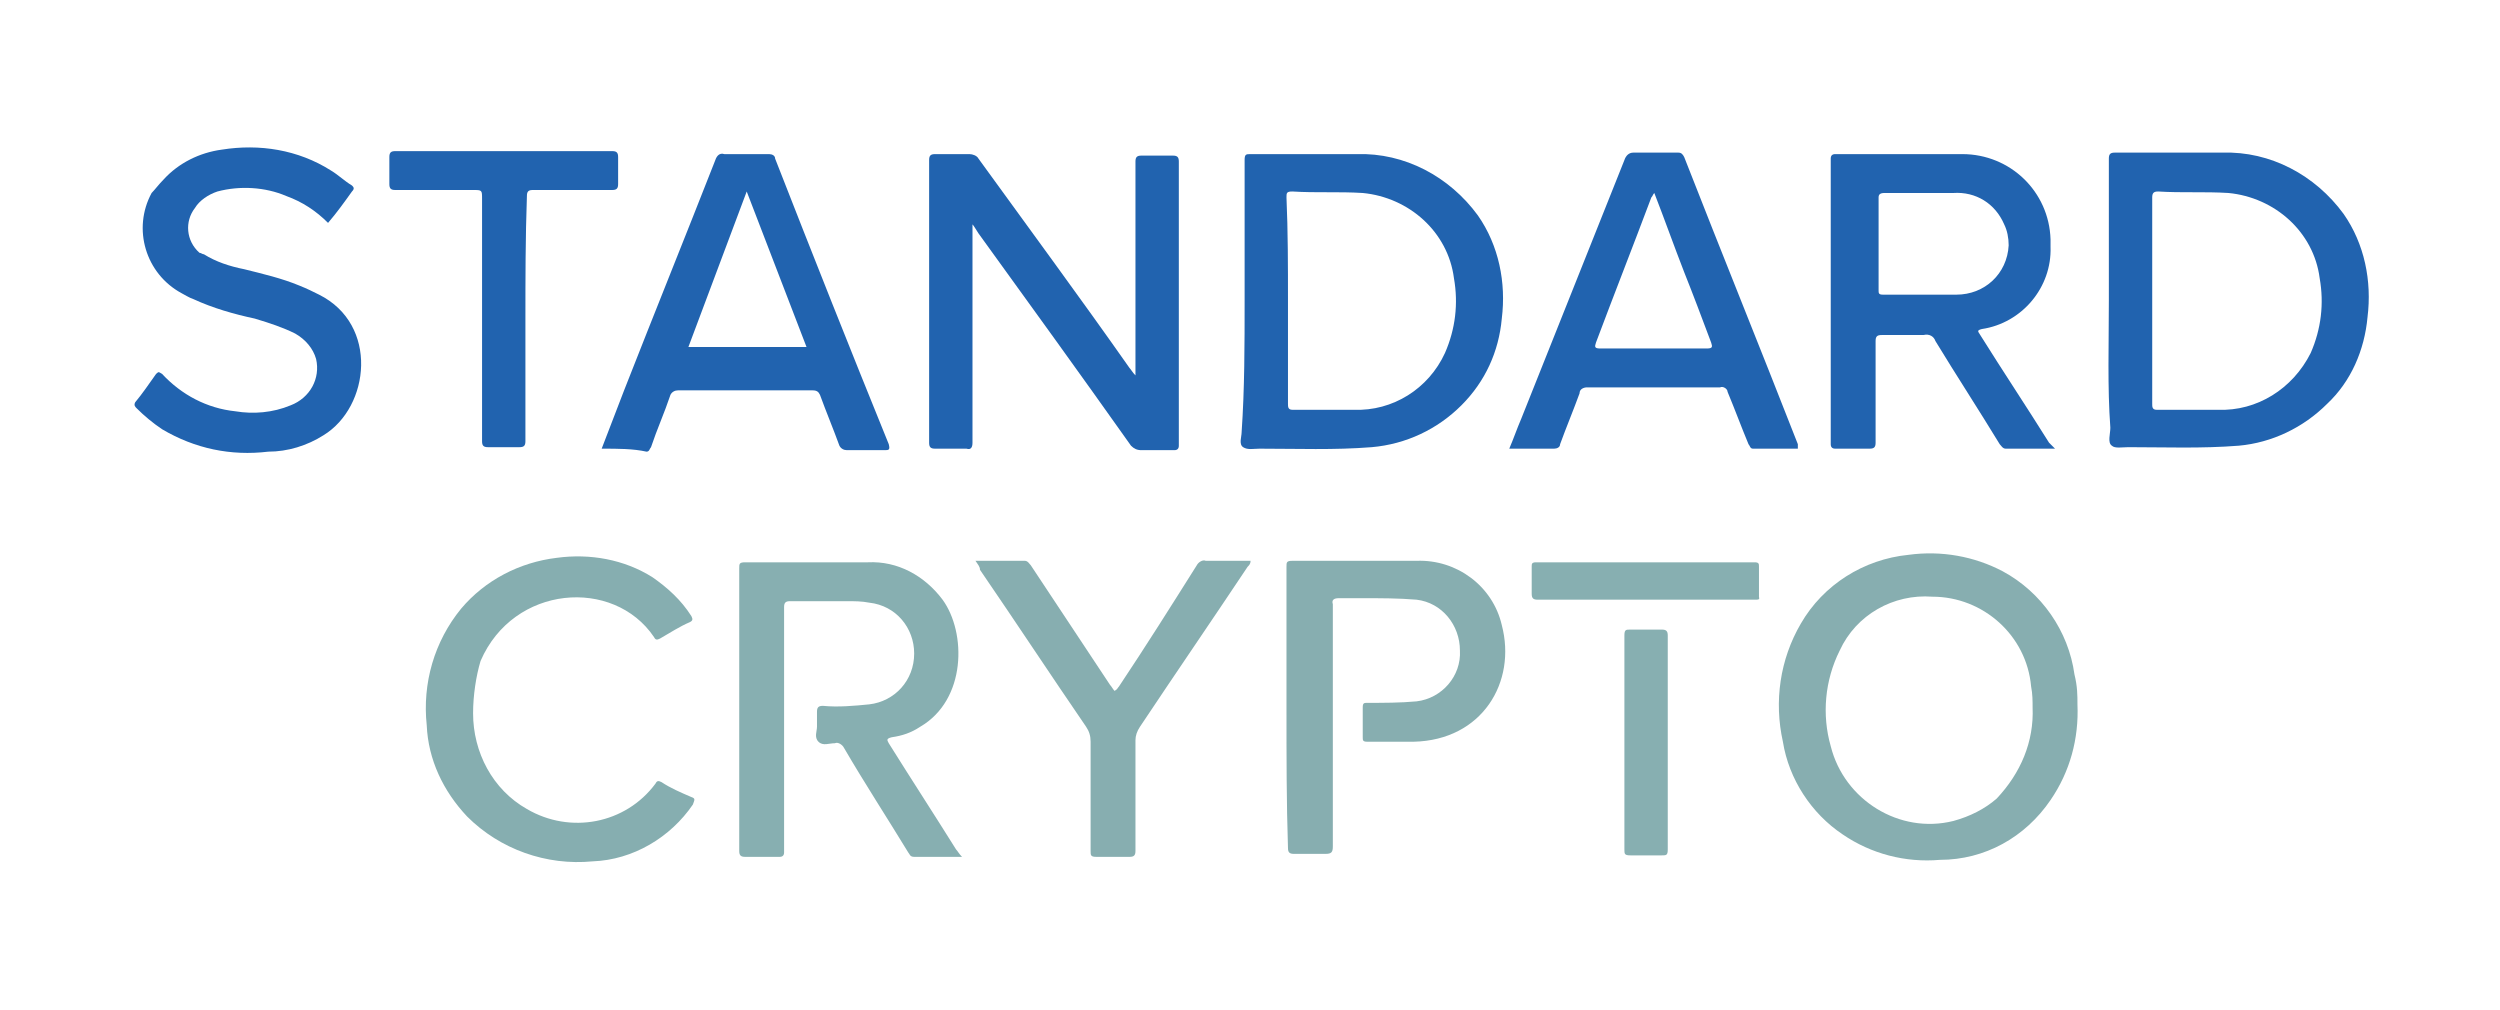
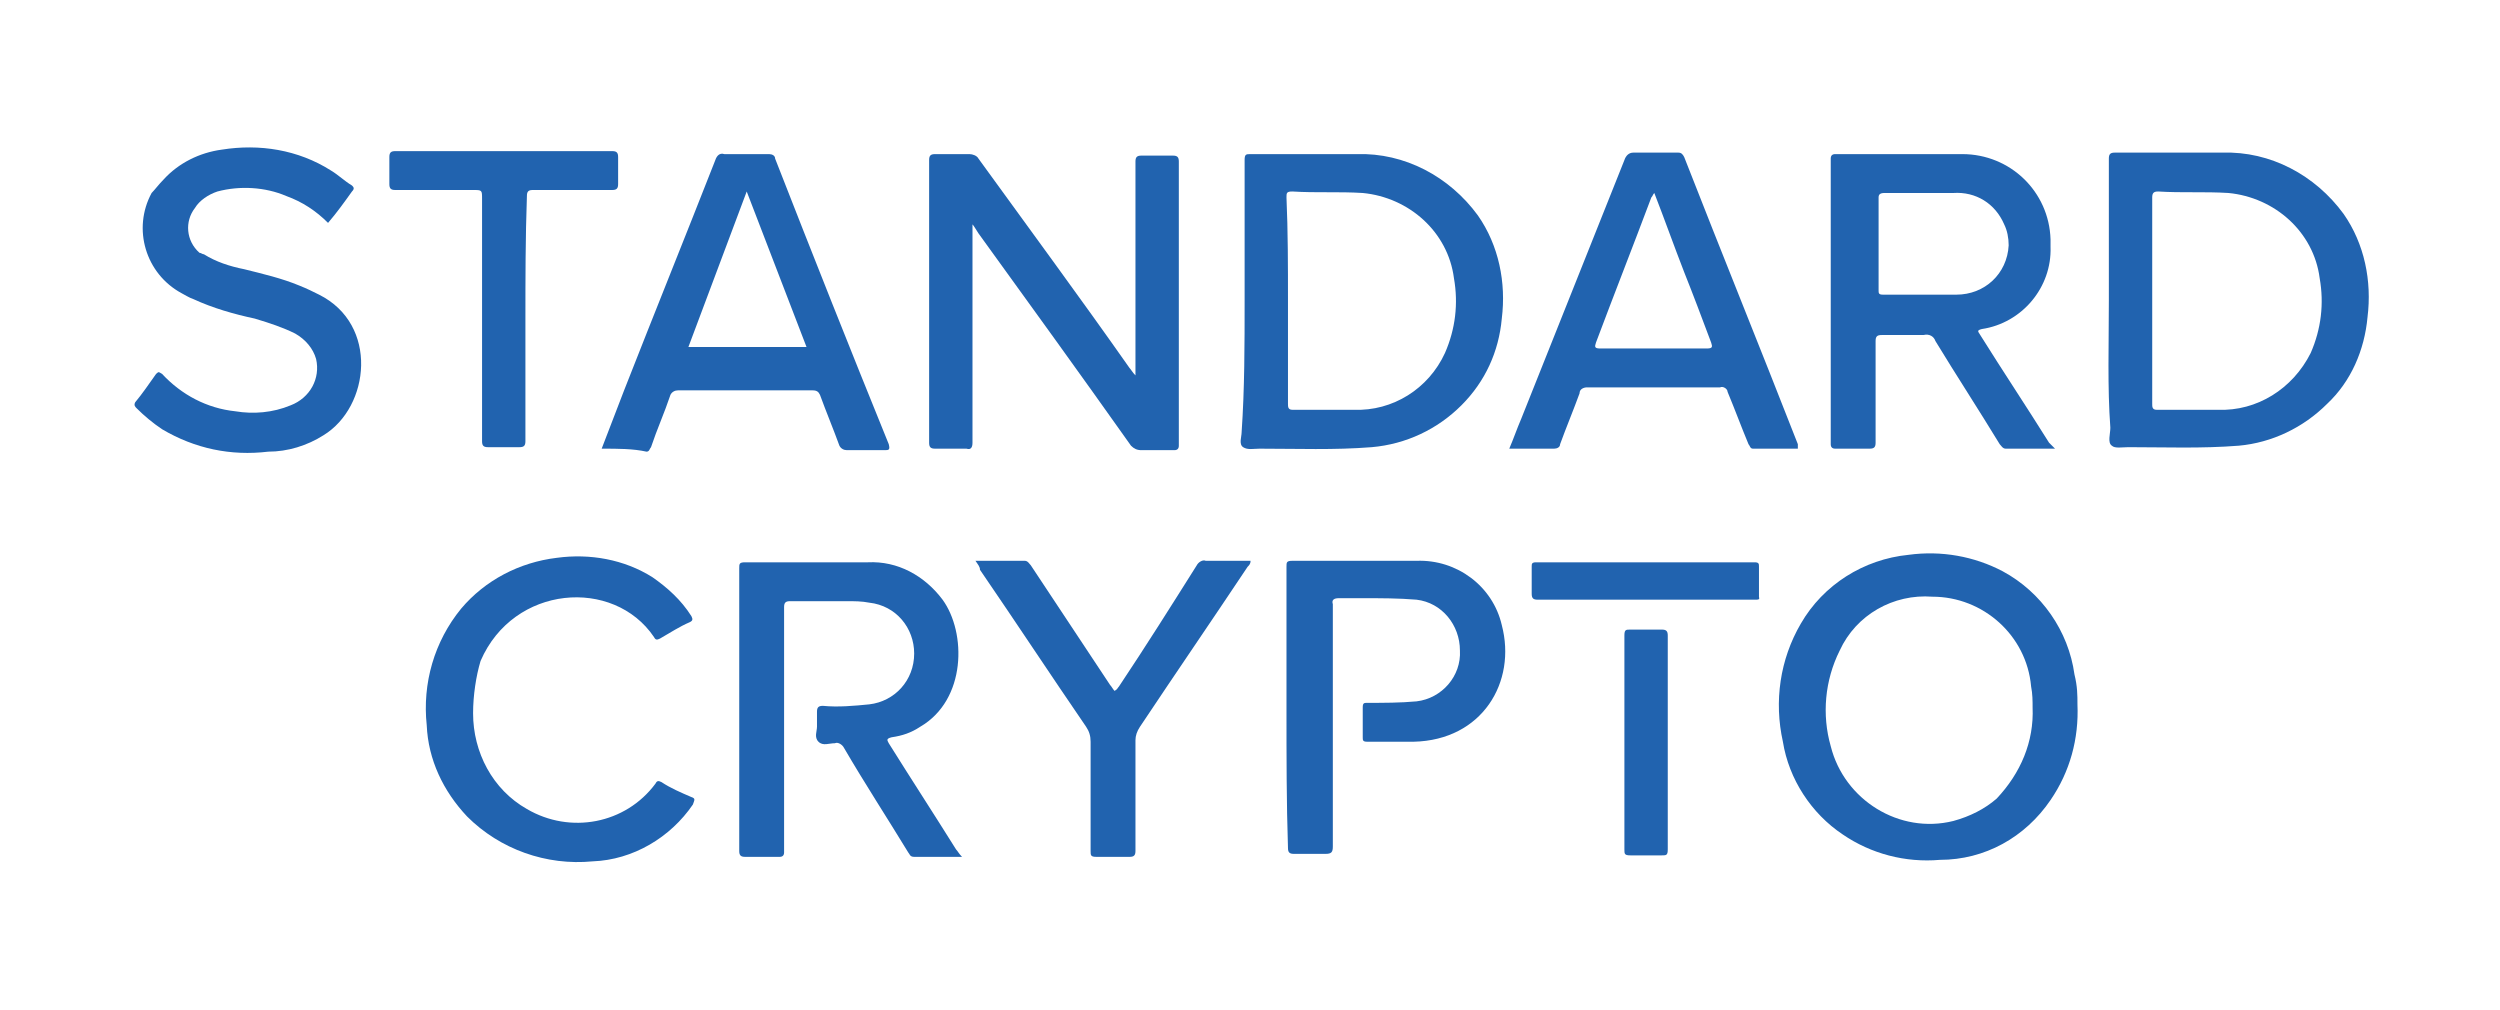
<svg xmlns="http://www.w3.org/2000/svg" version="1.1" id="Group_156" x="0px" y="0px" viewBox="0 0 167.2 67.5" style="enable-background:new 0 0 167.2 67.5;" xml:space="preserve">
  <style type="text/css">
	.st0{display:none;fill:#303030;}
	.st1{fill:#2163AF;}
- 	.st2{fill:#87AEB0;}
- 	.st3{fill:#87AFB1;}
- 	.st4{fill:#86AEB0;}
</style>
  <rect id="Rectangle_133" class="st0" width="167.2" height="67.5" />
  <g id="Group_155" transform="translate(8.94 9.907)">
    <path id="Path_555" class="st1" d="M56.1,5.1v0.5c0,4.7,0,9.4,0,14.1c0,0.3-0.1,0.5-0.4,0.4c-0.7,0-1.4,0-2.1,0   c-0.3,0-0.4-0.1-0.4-0.4c0-2.5,0-4.9,0-7.4c0-3.9,0-7.7,0-11.5c0-0.3,0.1-0.4,0.4-0.4c0.8,0,1.5,0,2.3,0c0.2,0,0.5,0.1,0.6,0.3   c3.4,4.7,6.8,9.3,10.1,14c0.1,0.1,0.2,0.3,0.4,0.5v-0.5c0-4.6,0-9.2,0-13.8c0-0.3,0.1-0.4,0.4-0.4c0.7,0,1.4,0,2.1,0   c0.3,0,0.4,0.1,0.4,0.4c0,5.5,0,11.1,0,16.6c0,0.8,0,1.6,0,2.4c0,0.2-0.1,0.3-0.3,0.3c-0.7,0-1.5,0-2.2,0c-0.3,0-0.5-0.1-0.7-0.3   c-3.4-4.8-6.8-9.5-10.2-14.2C56.3,5.4,56.2,5.2,56.1,5.1L56.1,5.1z" />
-     <path id="Path_556" class="st1" d="M74.3,10.2c0-3.1,0-6.3,0-9.4c0-0.4,0.1-0.4,0.4-0.4c2.4,0,4.8,0,7.1,0c3.2-0.1,6.2,1.5,8.1,4.1   c1.4,2,1.9,4.5,1.6,6.9c-0.2,2.2-1.1,4.2-2.7,5.8c-1.6,1.6-3.7,2.6-6,2.8c-2.5,0.2-5,0.1-7.5,0.1c-0.4,0-0.8,0.1-1.1-0.1   s-0.1-0.7-0.1-1C74.3,16.1,74.3,13.1,74.3,10.2z M77.2,10.2c0,2.3,0,4.6,0,6.9c0,0.2,0,0.4,0.3,0.4c1.4,0,2.7,0,4.1,0   c2.6,0.1,5-1.4,6.1-3.8c0.7-1.6,0.9-3.3,0.6-5c-0.4-3.1-3-5.4-6.1-5.7c-1.6-0.1-3.1,0-4.7-0.1c-0.4,0-0.4,0.1-0.4,0.4   C77.2,5.6,77.2,7.9,77.2,10.2L77.2,10.2z" />
+     <path id="Path_556" class="st1" d="M74.3,10.2c0-3.1,0-6.3,0-9.4c0-0.4,0.1-0.4,0.4-0.4c2.4,0,4.8,0,7.1,0C85,0.3,88,1.9,89.9,4.5   c1.4,2,1.9,4.5,1.6,6.9c-0.2,2.2-1.1,4.2-2.7,5.8s-3.7,2.6-6,2.8c-2.5,0.2-5,0.1-7.5,0.1c-0.4,0-0.8,0.1-1.1-0.1s-0.1-0.7-0.1-1   C74.3,16.1,74.3,13.1,74.3,10.2z M77.2,10.2c0,2.3,0,4.6,0,6.9c0,0.2,0,0.4,0.3,0.4c1.4,0,2.7,0,4.1,0c2.6,0.1,5-1.4,6.1-3.8   c0.7-1.6,0.9-3.3,0.6-5c-0.4-3.1-3-5.4-6.1-5.7c-1.6-0.1-3.1,0-4.7-0.1c-0.4,0-0.4,0.1-0.4,0.4C77.2,5.6,77.2,7.9,77.2,10.2   L77.2,10.2z" />
    <path id="Path_557" class="st1" d="M132.1,10.2c0-3.2,0-6.3,0-9.5c0-0.3,0.1-0.4,0.4-0.4c2.4,0,4.8,0,7.2,0   c3.2-0.1,6.2,1.5,8.1,4.1c1.4,2,1.9,4.5,1.6,6.9c-0.2,2.2-1.1,4.3-2.7,5.8c-1.6,1.6-3.7,2.6-5.9,2.8c-2.5,0.2-5,0.1-7.4,0.1   c-0.4,0-0.9,0.1-1.1-0.1c-0.3-0.2-0.1-0.8-0.1-1.2C132,16,132.1,13.1,132.1,10.2z M135,10.2c0,2.3,0,4.6,0,6.9c0,0.2,0,0.4,0.3,0.4   c1.4,0,2.7,0,4.1,0c2.6,0.1,5-1.4,6.2-3.8c0.7-1.6,0.9-3.3,0.6-5c-0.4-3.1-3-5.4-6.1-5.7c-1.6-0.1-3.1,0-4.7-0.1   c-0.3,0-0.4,0.1-0.4,0.4C135,5.6,135,7.9,135,10.2L135,10.2z" />
-     <path id="Path_558" class="st2" d="M130,37.2c0.1,2.3-0.5,4.5-1.8,6.4c-1.7,2.5-4.4,4-7.4,4c-2.3,0.2-4.6-0.4-6.5-1.7   c-2.1-1.4-3.6-3.7-4-6.2c-0.6-2.7-0.2-5.5,1.2-7.9c1.5-2.6,4.2-4.3,7.2-4.6c2.2-0.3,4.4,0.1,6.3,1.1c2.6,1.4,4.4,4,4.8,6.9   C130,36,130,36.6,130,37.2z M127,37.4c0-0.4,0-0.9-0.1-1.4c-0.3-3.4-3.2-6-6.6-6c-2.6-0.2-5.1,1.2-6.2,3.6c-1,2-1.2,4.3-0.6,6.4   c0.9,3.6,4.6,5.9,8.2,5c1.1-0.3,2.1-0.8,2.9-1.5C126.2,41.8,127.1,39.7,127,37.4L127,37.4z" />
+     <path id="Path_558" class="st1" d="M130,37.2c0.1,2.3-0.5,4.5-1.8,6.4c-1.7,2.5-4.4,4-7.4,4c-2.3,0.2-4.6-0.4-6.5-1.7   c-2.1-1.4-3.6-3.7-4-6.2c-0.6-2.7-0.2-5.5,1.2-7.9c1.5-2.6,4.2-4.3,7.2-4.6c2.2-0.3,4.4,0.1,6.3,1.1c2.6,1.4,4.4,4,4.8,6.9   C130,36,130,36.6,130,37.2z M127,37.4c0-0.4,0-0.9-0.1-1.4c-0.3-3.4-3.2-6-6.6-6c-2.6-0.2-5.1,1.2-6.2,3.6c-1,2-1.2,4.3-0.6,6.4   c0.9,3.6,4.6,5.9,8.2,5c1.1-0.3,2.1-0.8,2.9-1.5C126.2,41.8,127.1,39.7,127,37.4L127,37.4z" />
    <path id="Path_559" class="st1" d="M128.5,20.1c-1.1,0-2.2,0-3.3,0c-0.2,0-0.3-0.2-0.4-0.3c-1.4-2.3-2.9-4.6-4.3-6.9   c-0.1-0.3-0.4-0.5-0.8-0.4c-0.9,0-1.8,0-2.8,0c-0.3,0-0.4,0.1-0.4,0.4c0,2.3,0,4.6,0,6.8c0,0.3-0.1,0.4-0.4,0.4c-0.8,0-1.5,0-2.3,0   c-0.2,0-0.3-0.1-0.3-0.3c0-6.4,0-12.8,0-19.1c0-0.2,0.1-0.3,0.3-0.3c2.8,0,5.7,0,8.5,0c3.2,0,5.8,2.5,5.9,5.7c0,0.2,0,0.4,0,0.5   c0.1,2.7-1.9,5.1-4.6,5.5c-0.4,0.1-0.2,0.2-0.1,0.4c1.5,2.4,3.1,4.8,4.6,7.2L128.5,20.1z M116.7,6.4c0,1,0,2.1,0,3.1   c0,0.2,0,0.3,0.3,0.3c1.6,0,3.3,0,4.9,0c1.9,0,3.4-1.4,3.5-3.3c0-0.5-0.1-1-0.3-1.4c-0.6-1.4-1.9-2.2-3.4-2.1c-1.5,0-3.1,0-4.6,0   c-0.3,0-0.4,0.1-0.4,0.3C116.7,4.3,116.7,5.4,116.7,6.4L116.7,6.4z" />
-     <path id="Path_560" class="st3" d="M55.4,47.4c-1.1,0-2.2,0-3.2,0c-0.3,0-0.3-0.2-0.4-0.3c-1.4-2.3-2.9-4.6-4.3-7   c-0.1-0.2-0.4-0.4-0.6-0.3c-0.4,0-0.8,0.2-1.1-0.1s-0.1-0.7-0.1-1s0-0.7,0-1s0.1-0.4,0.4-0.4c1,0.1,2.1,0,3.1-0.1   c1.7-0.2,3-1.6,3-3.4c0-1.7-1.2-3.2-3-3.4c-0.5-0.1-1-0.1-1.5-0.1c-1.3,0-2.5,0-3.8,0c-0.3,0-0.4,0.1-0.4,0.4c0,0.1,0,0.3,0,0.4   c0,5.3,0,10.7,0,16c0,0.2-0.1,0.3-0.3,0.3c-0.8,0-1.5,0-2.3,0c-0.3,0-0.4-0.1-0.4-0.4c0-1.8,0-3.7,0-5.5c0-4.5,0-8.9,0-13.4   c0-0.3,0-0.4,0.4-0.4c2.7,0,5.5,0,8.2,0c2-0.1,3.8,0.9,5,2.5c1.6,2.2,1.6,6.7-1.5,8.5c-0.6,0.4-1.2,0.6-1.9,0.7   c-0.4,0.1-0.3,0.2-0.2,0.4c1.5,2.4,3,4.7,4.5,7.1C55.1,47,55.2,47.2,55.4,47.4z" />
+     <path id="Path_560" class="st1" d="M55.4,47.4c-1.1,0-2.2,0-3.2,0c-0.3,0-0.3-0.2-0.4-0.3c-1.4-2.3-2.9-4.6-4.3-7   c-0.1-0.2-0.4-0.4-0.6-0.3c-0.4,0-0.8,0.2-1.1-0.1s-0.1-0.7-0.1-1s0-0.7,0-1s0.1-0.4,0.4-0.4c1,0.1,2.1,0,3.1-0.1   c1.7-0.2,3-1.6,3-3.4c0-1.7-1.2-3.2-3-3.4c-0.5-0.1-1-0.1-1.5-0.1c-1.3,0-2.5,0-3.8,0c-0.3,0-0.4,0.1-0.4,0.4c0,0.1,0,0.3,0,0.4   c0,5.3,0,10.7,0,16c0,0.2-0.1,0.3-0.3,0.3c-0.8,0-1.5,0-2.3,0c-0.3,0-0.4-0.1-0.4-0.4c0-1.8,0-3.7,0-5.5c0-4.5,0-8.9,0-13.4   c0-0.3,0-0.4,0.4-0.4c2.7,0,5.5,0,8.2,0c2-0.1,3.8,0.9,5,2.5c1.6,2.2,1.6,6.7-1.5,8.5c-0.6,0.4-1.2,0.6-1.9,0.7   c-0.4,0.1-0.3,0.2-0.2,0.4c1.5,2.4,3,4.7,4.5,7.1C55.1,47,55.2,47.2,55.4,47.4z" />
    <path id="Path_561" class="st1" d="M31.3,20.1c0.5-1.3,1-2.6,1.5-3.9c2-5.1,4.1-10.3,6.1-15.4c0.1-0.3,0.3-0.5,0.6-0.4c1,0,2,0,3,0   c0.2,0,0.4,0.1,0.4,0.3c2.5,6.4,5,12.7,7.6,19.1c0.1,0.4,0,0.4-0.3,0.4c-0.8,0-1.7,0-2.5,0c-0.2,0-0.4-0.1-0.5-0.3   c-0.4-1.1-0.9-2.3-1.3-3.4c-0.1-0.2-0.2-0.3-0.5-0.3c-3,0-6,0-9,0c-0.2,0-0.4,0.1-0.5,0.3c-0.4,1.2-0.9,2.3-1.3,3.5   c-0.1,0.1-0.1,0.3-0.3,0.3C33.4,20.1,32.4,20.1,31.3,20.1z M41,2.9l-3.9,10.4H45L41,2.9z" />
    <path id="Path_562" class="st1" d="M111.3,20.1c-1,0-2,0-3,0c-0.2,0-0.2-0.2-0.3-0.3c-0.5-1.2-0.9-2.3-1.4-3.5   c0-0.2-0.3-0.4-0.5-0.3c-3,0-6,0-8.9,0c-0.2,0-0.5,0.1-0.5,0.4c-0.4,1.1-0.9,2.3-1.3,3.4c0,0.2-0.2,0.3-0.4,0.3c-1,0-1.9,0-3,0   c0.3-0.7,0.5-1.3,0.8-2c2.3-5.8,4.6-11.5,6.9-17.3c0.1-0.3,0.3-0.5,0.6-0.5c1,0,2,0,3,0c0.2,0,0.3,0.1,0.4,0.3   c2.5,6.4,5.1,12.8,7.6,19.2C111.3,19.9,111.3,20,111.3,20.1z M101.7,3c-0.1,0.1-0.1,0.2-0.2,0.3c-1.2,3.2-2.5,6.5-3.7,9.7   c-0.1,0.3-0.1,0.4,0.3,0.4c2.4,0,4.8,0,7.1,0c0.4,0,0.4-0.1,0.3-0.4c-0.6-1.6-1.2-3.2-1.8-4.7C103,6.5,102.4,4.8,101.7,3L101.7,3z" />
-     <path id="Path_563" class="st1" d="M13,5c-0.8-0.8-1.7-1.4-2.8-1.8C8.8,2.6,7.1,2.5,5.6,2.9C5,3.1,4.4,3.5,4.1,4   C3.4,4.9,3.5,6.2,4.4,7C4.5,7,4.6,7.1,4.7,7.1c0.8,0.5,1.7,0.8,2.7,1c1.2,0.3,2.5,0.6,3.7,1.1c0.5,0.2,0.9,0.4,1.3,0.6   c4,2,3.4,7.5,0.3,9.4c-1.1,0.7-2.4,1.1-3.7,1.1c-2.5,0.3-4.9-0.2-7.1-1.5c-0.6-0.4-1.2-0.9-1.7-1.4c-0.1-0.1-0.2-0.2-0.1-0.4   c0.5-0.6,0.9-1.2,1.4-1.9c0.2-0.2,0.2-0.1,0.4,0c1.3,1.4,3,2.3,4.9,2.5c1.2,0.2,2.5,0.1,3.7-0.4c1.3-0.5,2-1.8,1.7-3.1   c-0.2-0.7-0.7-1.3-1.4-1.7c-0.8-0.4-1.7-0.7-2.7-1c-1.4-0.3-2.8-0.7-4.1-1.3c-0.3-0.1-0.6-0.3-0.8-0.4c-2.4-1.3-3.3-4.3-2-6.7   C1.4,2.8,1.7,2.4,2,2.1C3,1,4.4,0.3,5.9,0.1c2.5-0.4,5.1,0,7.3,1.4c0.5,0.3,0.9,0.7,1.4,1c0.1,0.1,0.2,0.2,0,0.4   C14.1,3.6,13.6,4.3,13,5z" />
-     <path id="Path_564" class="st2" d="M77.1,37.5c0-3.2,0-6.3,0-9.5c0-0.3,0-0.4,0.4-0.4c2.8,0,5.5,0,8.3,0c2.7-0.1,5.1,1.7,5.7,4.3   c1,3.8-1.3,7.7-5.9,7.8c-1.1,0-2.1,0-3.1,0c-0.3,0-0.3-0.1-0.3-0.3c0-0.7,0-1.3,0-2c0-0.3,0.1-0.3,0.3-0.3c1.1,0,2.2,0,3.3-0.1   c1.7-0.2,3-1.7,2.9-3.4c0-1.7-1.2-3.2-2.9-3.4c-1.2-0.1-2.4-0.1-3.6-0.1c-0.5,0-1.1,0-1.6,0c-0.3,0-0.5,0.1-0.4,0.4   c0,1.5,0,3,0,4.5c0,3.9,0,7.8,0,11.7c0,0.4-0.1,0.5-0.5,0.5c-0.7,0-1.4,0-2.1,0c-0.3,0-0.4-0.1-0.4-0.4   C77.1,43.8,77.1,40.7,77.1,37.5z" />
-     <path id="Path_565" class="st4" d="M22.7,37.8c0,2.6,1.3,5.1,3.6,6.4c2.9,1.7,6.6,1,8.6-1.7c0.1-0.2,0.2-0.2,0.4-0.1   c0.6,0.4,1.3,0.7,2,1c0.3,0.1,0.2,0.2,0.1,0.5c-1.5,2.2-4,3.7-6.7,3.8c-3.1,0.3-6.2-0.8-8.4-3c-1.6-1.7-2.6-3.8-2.7-6.1   c-0.3-2.8,0.5-5.6,2.3-7.8c1.6-1.9,3.9-3.1,6.4-3.4c2.2-0.3,4.5,0.1,6.4,1.3c1,0.7,1.9,1.5,2.6,2.6c0.1,0.2,0.1,0.3-0.1,0.4   c-0.7,0.3-1.3,0.7-2,1.1c-0.2,0.1-0.3,0.1-0.4-0.1c-2.7-4-9.4-3.5-11.6,1.6C22.9,35.3,22.7,36.6,22.7,37.8z" />
-     <path id="Path_566" class="st2" d="M56.3,27.6c1.1,0,2.2,0,3.3,0c0.2,0,0.3,0.2,0.4,0.3c1.8,2.7,3.5,5.3,5.3,8   c0.1,0.1,0.2,0.3,0.3,0.4c0.2-0.1,0.2-0.2,0.3-0.3c1.8-2.7,3.5-5.4,5.2-8.1c0.1-0.2,0.4-0.4,0.6-0.3c1,0,2,0,3,0   c0,0.2-0.1,0.3-0.2,0.4c-2.4,3.6-4.8,7.1-7.2,10.7C67.1,39,67,39.3,67,39.6c0,2.5,0,5,0,7.4c0,0.3-0.1,0.4-0.4,0.4   c-0.7,0-1.5,0-2.2,0c-0.4,0-0.4-0.1-0.4-0.4c0-2.4,0-4.8,0-7.3c0-0.4-0.1-0.7-0.3-1c-2.4-3.5-4.7-7-7.1-10.5   C56.6,28,56.5,27.9,56.3,27.6z" />
+     <path id="Path_563" class="st1" d="M13,5c-0.8-0.8-1.7-1.4-2.8-1.8C8.8,2.6,7.1,2.5,5.6,2.9C5,3.1,4.4,3.5,4.1,4   C3.4,4.9,3.5,6.2,4.4,7c0.1,0,0.2,0.1,0.3,0.1c0.8,0.5,1.7,0.8,2.7,1c1.2,0.3,2.5,0.6,3.7,1.1c0.5,0.2,0.9,0.4,1.3,0.6   c4,2,3.4,7.5,0.3,9.4c-1.1,0.7-2.4,1.1-3.7,1.1c-2.5,0.3-4.9-0.2-7.1-1.5c-0.6-0.4-1.2-0.9-1.7-1.4C0.1,17.3,0,17.2,0.1,17   c0.5-0.6,0.9-1.2,1.4-1.9c0.2-0.2,0.2-0.1,0.4,0c1.3,1.4,3,2.3,4.9,2.5c1.2,0.2,2.5,0.1,3.7-0.4c1.3-0.5,2-1.8,1.7-3.1   c-0.2-0.7-0.7-1.3-1.4-1.7c-0.8-0.4-1.7-0.7-2.7-1c-1.4-0.3-2.8-0.7-4.1-1.3C3.7,10,3.4,9.8,3.2,9.7C0.8,8.4-0.1,5.4,1.2,3   C1.4,2.8,1.7,2.4,2,2.1c1-1.1,2.4-1.8,3.9-2c2.5-0.4,5.1,0,7.3,1.4c0.5,0.3,0.9,0.7,1.4,1c0.1,0.1,0.2,0.2,0,0.4   C14.1,3.6,13.6,4.3,13,5z" />
+     <path id="Path_564" class="st1" d="M77.1,37.5c0-3.2,0-6.3,0-9.5c0-0.3,0-0.4,0.4-0.4c2.8,0,5.5,0,8.3,0c2.7-0.1,5.1,1.7,5.7,4.3   c1,3.8-1.3,7.7-5.9,7.8c-1.1,0-2.1,0-3.1,0c-0.3,0-0.3-0.1-0.3-0.3c0-0.7,0-1.3,0-2c0-0.3,0.1-0.3,0.3-0.3c1.1,0,2.2,0,3.3-0.1   c1.7-0.2,3-1.7,2.9-3.4c0-1.7-1.2-3.2-2.9-3.4c-1.2-0.1-2.4-0.1-3.6-0.1c-0.5,0-1.1,0-1.6,0c-0.3,0-0.5,0.1-0.4,0.4   c0,1.5,0,3,0,4.5c0,3.9,0,7.8,0,11.7c0,0.4-0.1,0.5-0.5,0.5c-0.7,0-1.4,0-2.1,0c-0.3,0-0.4-0.1-0.4-0.4   C77.1,43.8,77.1,40.7,77.1,37.5z" />
+     <path id="Path_565" class="st1" d="M22.7,37.8c0,2.6,1.3,5.1,3.6,6.4c2.9,1.7,6.6,1,8.6-1.7c0.1-0.2,0.2-0.2,0.4-0.1   c0.6,0.4,1.3,0.7,2,1c0.3,0.1,0.2,0.2,0.1,0.5c-1.5,2.2-4,3.7-6.7,3.8c-3.1,0.3-6.2-0.8-8.4-3c-1.6-1.7-2.6-3.8-2.7-6.1   c-0.3-2.8,0.5-5.6,2.3-7.8c1.6-1.9,3.9-3.1,6.4-3.4c2.2-0.3,4.5,0.1,6.4,1.3c1,0.7,1.9,1.5,2.6,2.6c0.1,0.2,0.1,0.3-0.1,0.4   c-0.7,0.3-1.3,0.7-2,1.1c-0.2,0.1-0.3,0.1-0.4-0.1c-2.7-4-9.4-3.5-11.6,1.6C22.9,35.3,22.7,36.6,22.7,37.8z" />
+     <path id="Path_566" class="st1" d="M56.3,27.6c1.1,0,2.2,0,3.3,0c0.2,0,0.3,0.2,0.4,0.3c1.8,2.7,3.5,5.3,5.3,8   c0.1,0.1,0.2,0.3,0.3,0.4c0.2-0.1,0.2-0.2,0.3-0.3c1.8-2.7,3.5-5.4,5.2-8.1c0.1-0.2,0.4-0.4,0.6-0.3c1,0,2,0,3,0   c0,0.2-0.1,0.3-0.2,0.4c-2.4,3.6-4.8,7.1-7.2,10.7C67.1,39,67,39.3,67,39.6c0,2.5,0,5,0,7.4c0,0.3-0.1,0.4-0.4,0.4   c-0.7,0-1.5,0-2.2,0C64,47.4,64,47.3,64,47c0-2.4,0-4.8,0-7.3c0-0.4-0.1-0.7-0.3-1c-2.4-3.5-4.7-7-7.1-10.5   C56.6,28,56.5,27.9,56.3,27.6z" />
    <path id="Path_567" class="st1" d="M26.2,11.5c0,2.7,0,5.4,0,8.1c0,0.3-0.1,0.4-0.4,0.4c-0.7,0-1.4,0-2.1,0c-0.3,0-0.4-0.1-0.4-0.4   c0-5.4,0-10.8,0-16.2c0-0.6,0-0.6-0.6-0.6c-1.7,0-3.5,0-5.2,0c-0.3,0-0.4-0.1-0.4-0.4c0-0.6,0-1.2,0-1.8c0-0.3,0.1-0.4,0.4-0.4   c3.7,0,7.3,0,11,0c1.2,0,2.3,0,3.5,0c0.3,0,0.4,0.1,0.4,0.4c0,0.6,0,1.2,0,1.8c0,0.3-0.1,0.4-0.4,0.4c-1.8,0-3.6,0-5.3,0   c-0.3,0-0.4,0.1-0.4,0.4C26.2,6,26.2,8.8,26.2,11.5z" />
-     <path id="Path_568" class="st3" d="M102.6,39.8c0,2.4,0,4.8,0,7.1c0,0.4-0.1,0.4-0.4,0.4c-0.7,0-1.4,0-2.1,0   c-0.4,0-0.4-0.1-0.4-0.4c0-3.6,0-7.3,0-10.9c0-1.1,0-2.2,0-3.4c0-0.4,0.1-0.4,0.4-0.4c0.7,0,1.4,0,2.1,0c0.3,0,0.4,0.1,0.4,0.4   C102.6,35,102.6,37.4,102.6,39.8z" />
-     <path id="Path_569" class="st3" d="M101.1,30.2c-2.4,0-4.8,0-7.2,0c-0.3,0-0.4-0.1-0.4-0.4c0-0.6,0-1.2,0-1.8c0-0.2,0-0.3,0.3-0.3   c4.9,0,9.7,0,14.6,0c0.3,0,0.3,0.1,0.3,0.3c0,0.7,0,1.3,0,2c0,0.1,0.1,0.2-0.2,0.2c-0.4,0-0.9,0-1.3,0   C105.1,30.2,103.1,30.2,101.1,30.2z" />
+     <path id="Path_568" class="st1" d="M102.6,39.8c0,2.4,0,4.8,0,7.1c0,0.4-0.1,0.4-0.4,0.4c-0.7,0-1.4,0-2.1,0   c-0.4,0-0.4-0.1-0.4-0.4c0-3.6,0-7.3,0-10.9c0-1.1,0-2.2,0-3.4c0-0.4,0.1-0.4,0.4-0.4c0.7,0,1.4,0,2.1,0c0.3,0,0.4,0.1,0.4,0.4   C102.6,35,102.6,37.4,102.6,39.8z" />
+     <path id="Path_569" class="st1" d="M101.1,30.2c-2.4,0-4.8,0-7.2,0c-0.3,0-0.4-0.1-0.4-0.4c0-0.6,0-1.2,0-1.8c0-0.2,0-0.3,0.3-0.3   c4.9,0,9.7,0,14.6,0c0.3,0,0.3,0.1,0.3,0.3c0,0.7,0,1.3,0,2c0,0.1,0.1,0.2-0.2,0.2c-0.4,0-0.9,0-1.3,0   C105.1,30.2,103.1,30.2,101.1,30.2z" />
  </g>
</svg>
